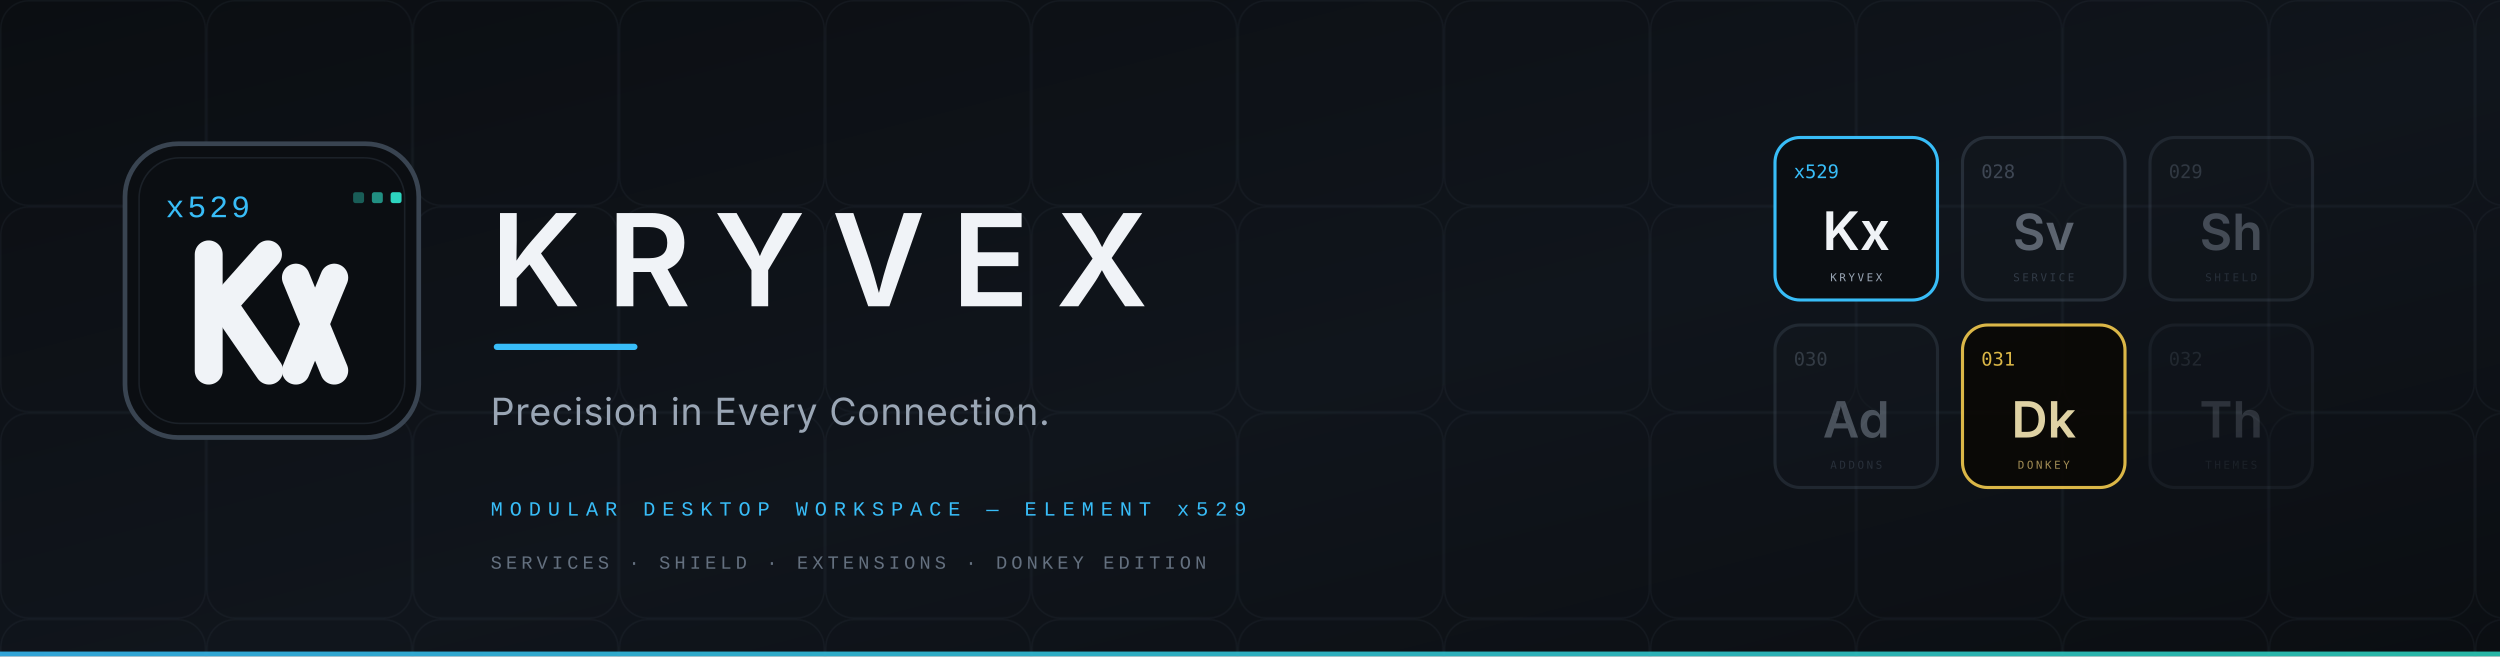
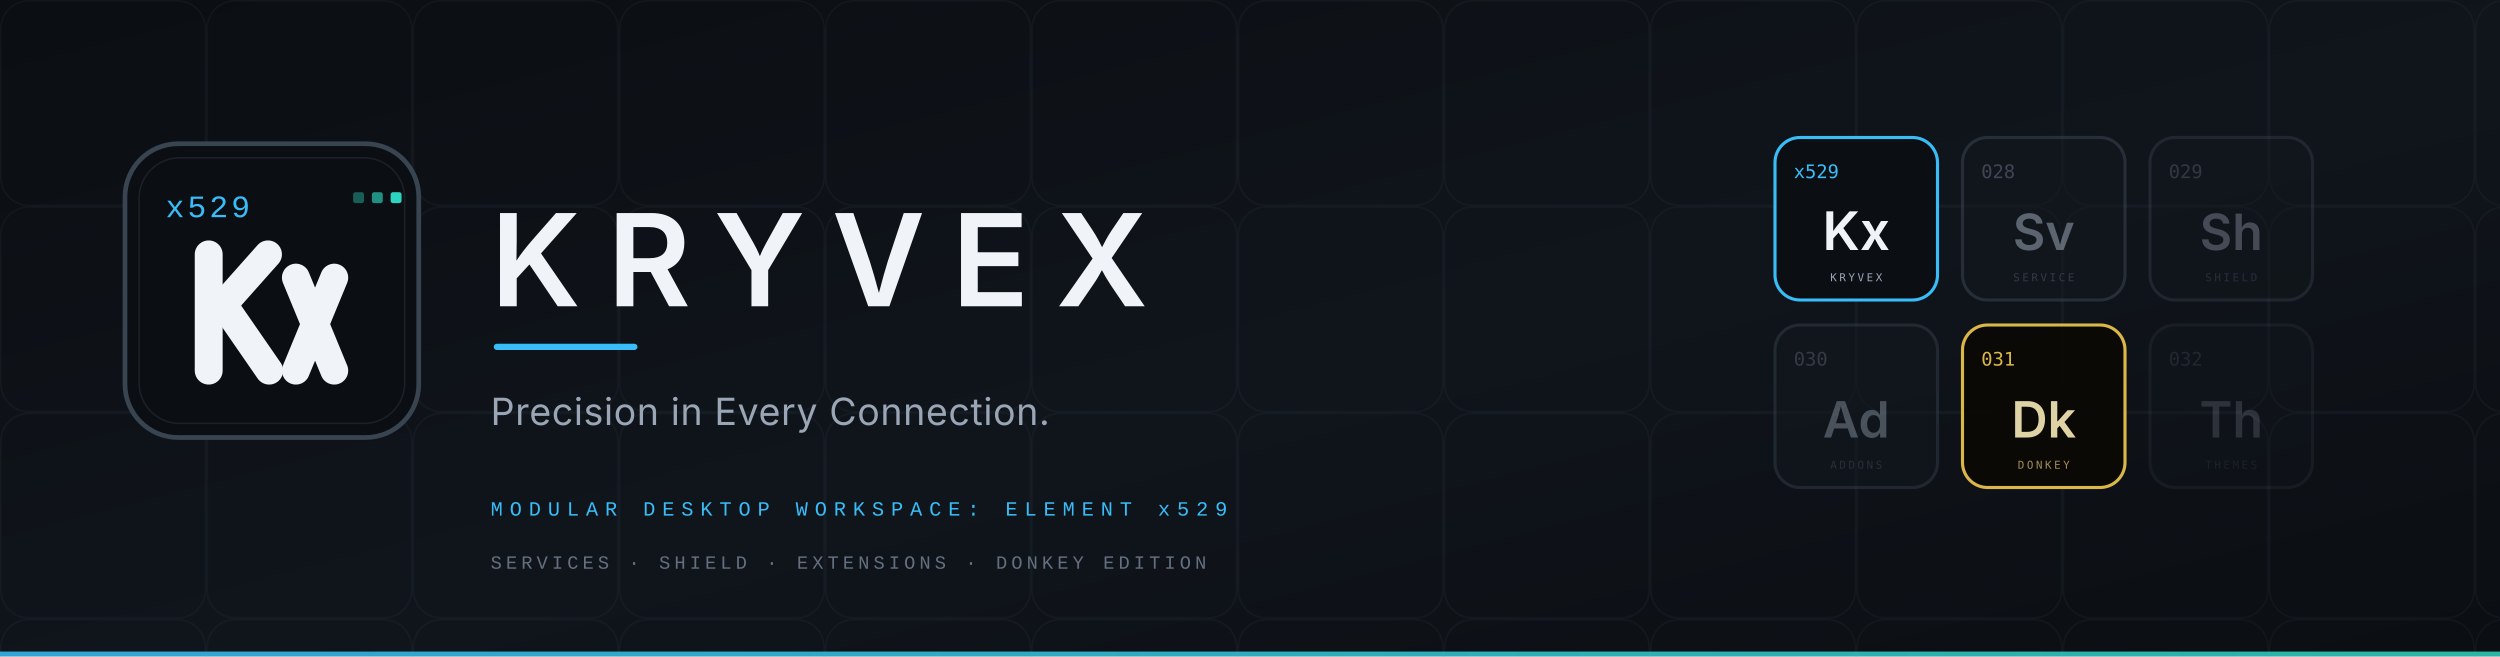
- <svg xmlns="http://www.w3.org/2000/svg" viewBox="0 0 1600 420" width="1600" height="420" role="img" aria-label="Kryvex — Precision in Every Connection">
+ <svg xmlns="http://www.w3.org/2000/svg" viewBox="0 0 1600 420" width="1600" height="420" role="img" aria-label="Kryvex: Precision in Every Connection">
  <defs>
    <linearGradient id="banner-bg" x1="0" y1="0" x2="1" y2="1">
      <stop offset="0" stop-color="#0B0E12" />
      <stop offset="0.55" stop-color="#10151C" />
      <stop offset="1" stop-color="#0B0E12" />
    </linearGradient>
    <linearGradient id="accent-line" x1="0" y1="0" x2="1" y2="0">
      <stop offset="0" stop-color="#38BDF8" />
      <stop offset="1" stop-color="#2DD4BF" />
    </linearGradient>
    <pattern id="tile-grid" width="132" height="132" patternUnits="userSpaceOnUse">
      <rect x="0.5" y="0.5" width="131" height="131" rx="18" fill="none" stroke="#394451" stroke-width="1" opacity="0.16" />
    </pattern>
  </defs>
  <rect width="1600" height="420" fill="url(#banner-bg)" />
  <rect width="1600" height="420" fill="url(#tile-grid)" />
  <rect y="417" width="1600" height="3" fill="url(#accent-line)" opacity="0.85" />
  <g transform="translate(80 92)">
    <rect width="188" height="188" rx="34" fill="#0B0E12" stroke="#394451" stroke-width="3" />
    <rect x="9" y="9" width="170" height="170" rx="26" fill="none" stroke="#394451" stroke-width="1" opacity="0.35" />
    <text x="26" y="47" fill="#38BDF8" font-family="'Cascadia Mono',Consolas,'Courier New',monospace" font-size="20" letter-spacing="2">x529</text>
    <g fill="#2DD4BF">
      <rect x="146" y="31" width="7" height="7" rx="1.5" opacity="0.4" />
      <rect x="158" y="31" width="7" height="7" rx="1.5" opacity="0.65" />
      <rect x="170" y="31" width="7" height="7" rx="1.5" />
    </g>
    <g transform="translate(93 108) scale(0.372) translate(-256 -256)" fill="none" stroke="#F0F3F7" stroke-width="48" stroke-linecap="round" stroke-linejoin="round">
      <path d="M150 156V356" />
      <path d="M252 156L172 246" />
      <path d="M178 246L254 356" />
      <path d="M300 196L366 356" />
      <path d="M366 196L300 356" />
    </g>
  </g>
  <text x="314" y="196" fill="#F0F3F7" font-family="Inter,'Segoe UI',Helvetica,Arial,sans-serif" font-size="82" font-weight="600" letter-spacing="17">KRYVEX</text>
  <rect x="316" y="220" width="92" height="4" rx="2" fill="#38BDF8" />
  <text x="314" y="272" fill="#9AA6B5" font-family="Inter,'Segoe UI',Helvetica,Arial,sans-serif" font-size="24" letter-spacing="0.4">Precision in Every Connection.</text>
-   <text x="314" y="330" fill="#38BDF8" font-family="'Cascadia Mono',Consolas,'Courier New',monospace" font-size="13" letter-spacing="4.4">MODULAR DESKTOP WORKSPACE — ELEMENT x529</text>
+   <text x="314" y="330" fill="#38BDF8" font-family="'Cascadia Mono',Consolas,'Courier New',monospace" font-size="13" letter-spacing="4.4">MODULAR DESKTOP WORKSPACE: ELEMENT x529</text>
  <text x="314" y="364" fill="#64707F" font-family="'Cascadia Mono',Consolas,'Courier New',monospace" font-size="12" letter-spacing="2.6">SERVICES · SHIELD · EXTENSIONS · DONKEY EDITION</text>
  <g transform="translate(1136 88)">
    <g>
      <rect width="104" height="104" rx="16" fill="#0B0E12" stroke="#38BDF8" stroke-width="2" />
      <text x="12" y="26" fill="#38BDF8" font-family="'Cascadia Mono',Consolas,monospace" font-size="12">x529</text>
      <text x="52" y="72" text-anchor="middle" fill="#F0F3F7" font-family="Inter,'Segoe UI',Helvetica,sans-serif" font-size="34" font-weight="600">Kx</text>
      <text x="52" y="92" text-anchor="middle" fill="#9AA6B5" font-family="'Cascadia Mono',Consolas,monospace" font-size="7" letter-spacing="1.6">KRYVEX</text>
    </g>
    <g transform="translate(120 0)" opacity="0.55">
      <rect width="104" height="104" rx="16" fill="#12171E" stroke="#394451" stroke-width="2" />
      <text x="12" y="26" fill="#64707F" font-family="'Cascadia Mono',Consolas,monospace" font-size="12">028</text>
      <text x="52" y="72" text-anchor="middle" fill="#9AA6B5" font-family="Inter,'Segoe UI',Helvetica,sans-serif" font-size="32" font-weight="600">Sv</text>
      <text x="52" y="92" text-anchor="middle" fill="#4C5968" font-family="'Cascadia Mono',Consolas,monospace" font-size="7" letter-spacing="1.6">SERVICE</text>
    </g>
    <g transform="translate(240 0)" opacity="0.38">
      <rect width="104" height="104" rx="16" fill="#12171E" stroke="#394451" stroke-width="2" />
      <text x="12" y="26" fill="#64707F" font-family="'Cascadia Mono',Consolas,monospace" font-size="12">029</text>
      <text x="52" y="72" text-anchor="middle" fill="#9AA6B5" font-family="Inter,'Segoe UI',Helvetica,sans-serif" font-size="32" font-weight="600">Sh</text>
      <text x="52" y="92" text-anchor="middle" fill="#4C5968" font-family="'Cascadia Mono',Consolas,monospace" font-size="7" letter-spacing="1.6">SHIELD</text>
    </g>
    <g transform="translate(0 120)" opacity="0.42">
      <rect width="104" height="104" rx="16" fill="#12171E" stroke="#394451" stroke-width="2" />
      <text x="12" y="26" fill="#64707F" font-family="'Cascadia Mono',Consolas,monospace" font-size="12">030</text>
      <text x="52" y="72" text-anchor="middle" fill="#9AA6B5" font-family="Inter,'Segoe UI',Helvetica,sans-serif" font-size="32" font-weight="600">Ad</text>
      <text x="52" y="92" text-anchor="middle" fill="#4C5968" font-family="'Cascadia Mono',Consolas,monospace" font-size="7" letter-spacing="1.6">ADDONS</text>
    </g>
    <g transform="translate(120 120)" opacity="0.9">
      <rect width="104" height="104" rx="16" fill="#0A0804" stroke="#F2C94C" stroke-width="2" />
      <text x="12" y="26" fill="#F2C94C" font-family="'Cascadia Mono',Consolas,monospace" font-size="12">031</text>
      <text x="52" y="72" text-anchor="middle" fill="#F6E7B4" font-family="Inter,'Segoe UI',Helvetica,sans-serif" font-size="32" font-weight="600">Dk</text>
      <text x="52" y="92" text-anchor="middle" fill="#B39A5C" font-family="'Cascadia Mono',Consolas,monospace" font-size="7" letter-spacing="1.6">DONKEY</text>
    </g>
    <g transform="translate(240 120)" opacity="0.22">
      <rect width="104" height="104" rx="16" fill="#12171E" stroke="#394451" stroke-width="2" />
      <text x="12" y="26" fill="#64707F" font-family="'Cascadia Mono',Consolas,monospace" font-size="12">032</text>
      <text x="52" y="72" text-anchor="middle" fill="#9AA6B5" font-family="Inter,'Segoe UI',Helvetica,sans-serif" font-size="32" font-weight="600">Th</text>
      <text x="52" y="92" text-anchor="middle" fill="#4C5968" font-family="'Cascadia Mono',Consolas,monospace" font-size="7" letter-spacing="1.6">THEMES</text>
    </g>
  </g>
</svg>
